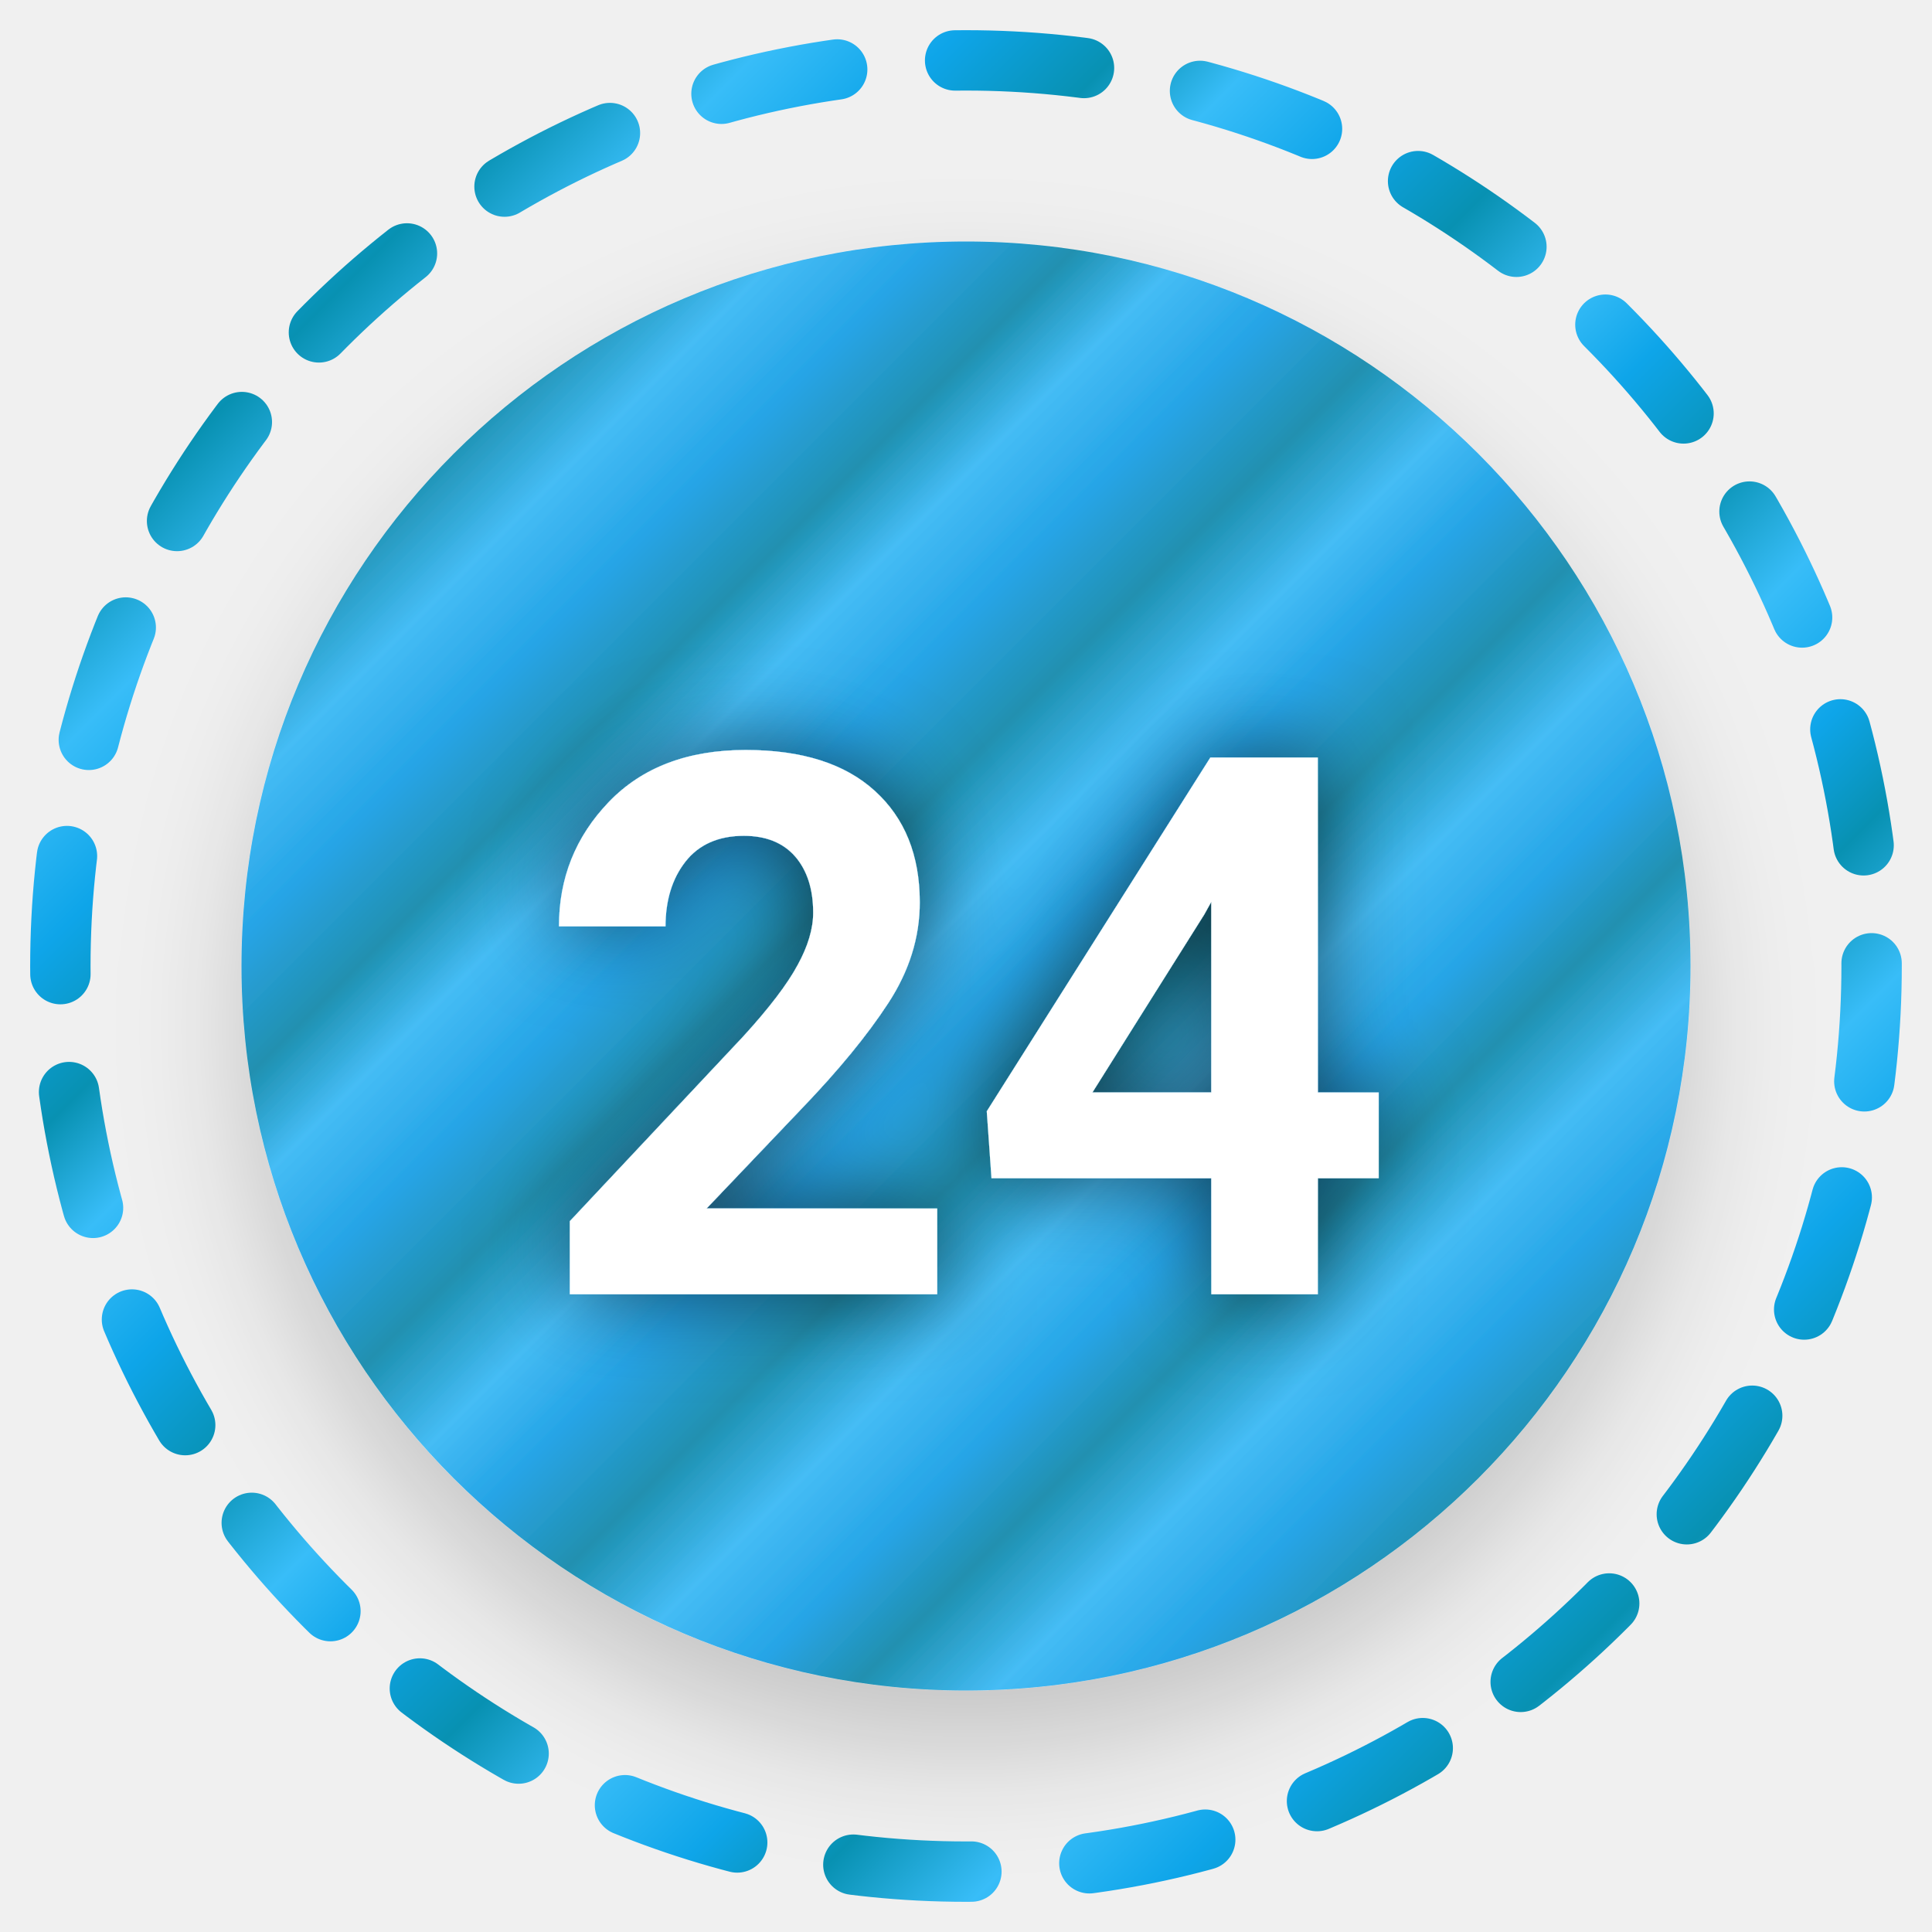
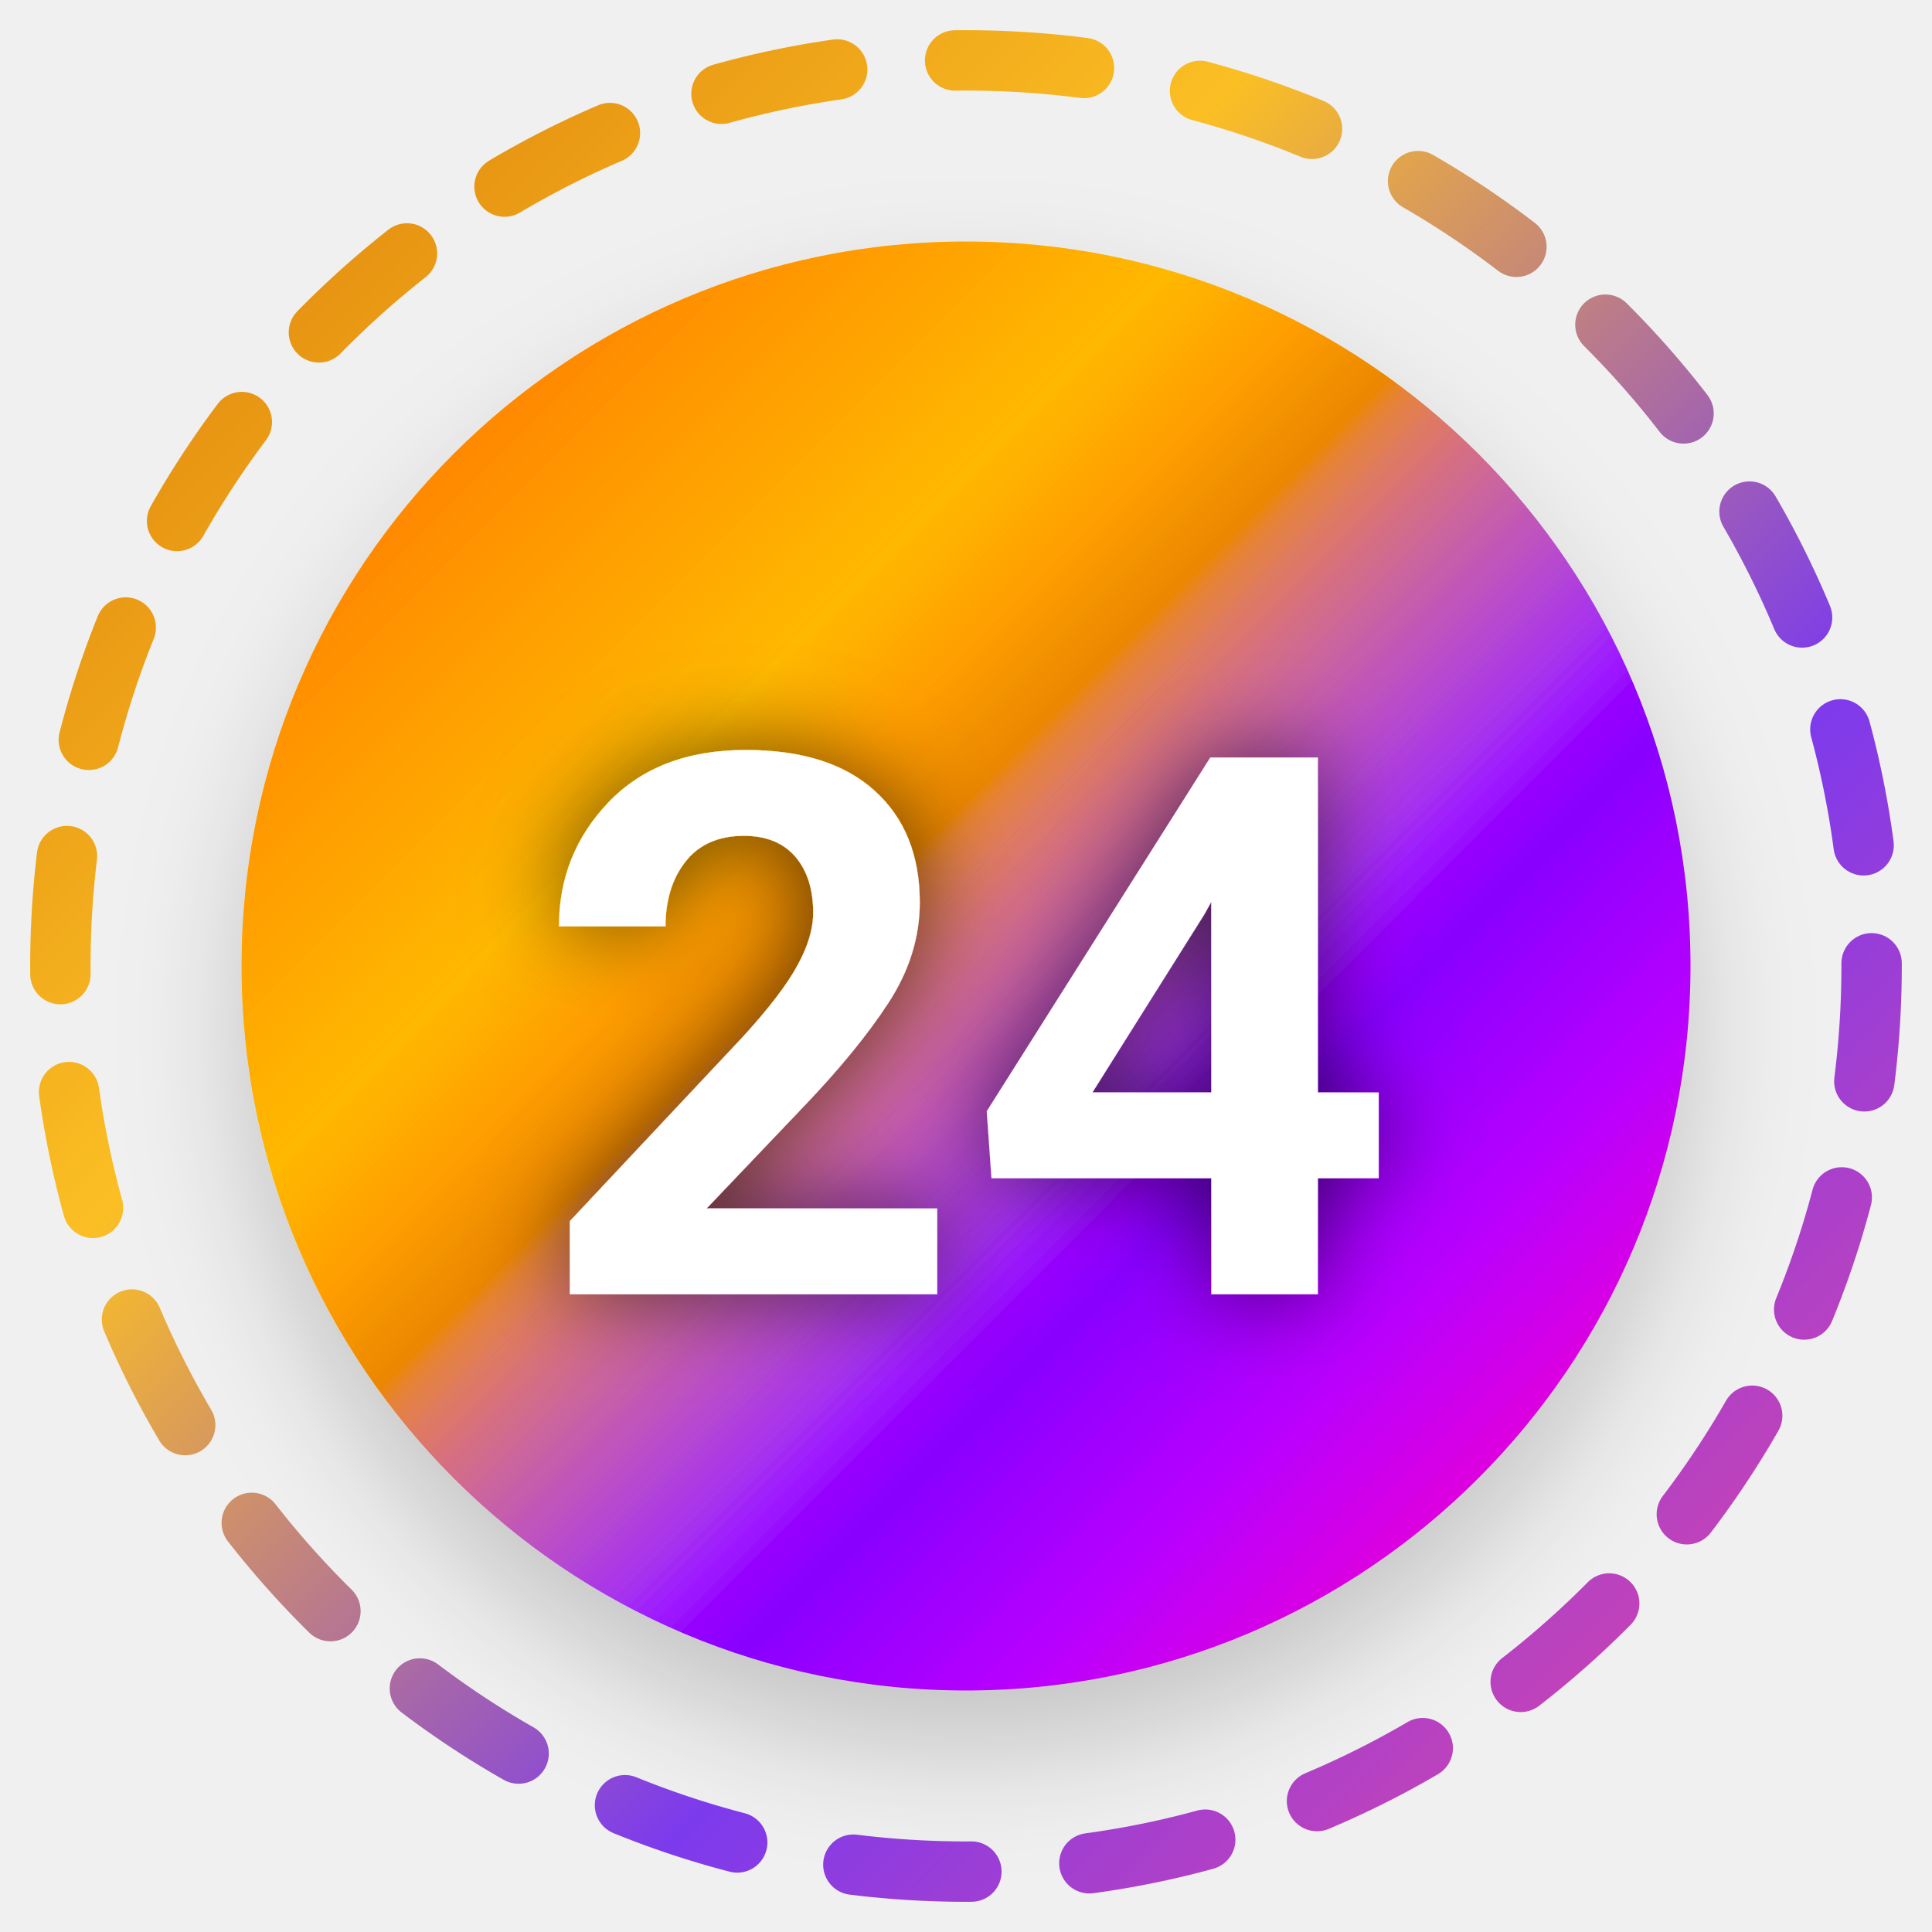
<svg xmlns="http://www.w3.org/2000/svg" width="64" height="64" viewBox="0 0 64 64" role="img" aria-label="Level 24">
  <defs>
    <linearGradient id="ring" x1="0" y1="0" x2="1" y2="1">
      <stop offset="0%" stop-color="#B87333" />
      <stop offset="100%" stop-color="#D18E52" />
    </linearGradient>
    <linearGradient id="inner" x1="0" y1="0" x2="1" y2="1">
-       <stop offset="0%" stop-color="#0891b2" />
-       <stop offset="5%" stop-color="#38bdf8" />
-       <stop offset="10%" stop-color="#0ea5e9" />
-       <stop offset="14%" stop-color="#0891b2" />
-       <stop offset="19%" stop-color="#38bdf8" />
-       <stop offset="24%" stop-color="#0ea5e9" />
-       <stop offset="29%" stop-color="#0891b2" />
-       <stop offset="33%" stop-color="#38bdf8" />
-       <stop offset="38%" stop-color="#0ea5e9" />
-       <stop offset="43%" stop-color="#0891b2" />
-       <stop offset="48%" stop-color="#38bdf8" />
-       <stop offset="52%" stop-color="#0ea5e9" />
-       <stop offset="57%" stop-color="#0891b2" />
-       <stop offset="62%" stop-color="#38bdf8" />
-       <stop offset="67%" stop-color="#0ea5e9" />
-       <stop offset="71%" stop-color="#0891b2" />
-       <stop offset="76%" stop-color="#38bdf8" />
-       <stop offset="81%" stop-color="#0ea5e9" />
-       <stop offset="86%" stop-color="#0891b2" />
-       <stop offset="90%" stop-color="#38bdf8" />
-       <stop offset="95%" stop-color="#0ea5e9" />
-       <stop offset="100%" stop-color="#0891b2" />
+       <stop offset="0%" stop-color="#d97706" />
+       <stop offset="33%" stop-color="#fbbf24" />
+       <stop offset="66%" stop-color="#7c3aed" />
+       <stop offset="100%" stop-color="#ec4899" />
    </linearGradient>
    <filter id="shadow" x="-20%" y="-20%" width="140%" height="140%">
      <feDropShadow dx="0" dy="2" stdDeviation="2" flood-color="#000" flood-opacity=".18" />
    </filter>
    <filter id="saturation" x="-20%" y="-20%" width="140%" height="140%">
-       <feColorMatrix type="saturate" values="0.95" />
+       <feColorMatrix type="saturate" values="1.7" />
    </filter>
    <filter id="text-shadow" x="-50%" y="-50%" width="200%" height="200%">
      <feDropShadow dx="0" dy="0" stdDeviation="1.5" flood-color="#000" flood-opacity="0.6" />
    </filter>
  </defs>
  <g filter="url(#shadow)">
    <circle cx="32" cy="32" r="24" fill="url(#inner)" filter="url(#saturation)" />
  </g>
  <text x="32" y="36" font-family="'Segoe UI', 'Roboto', 'Helvetica Neue', Arial, sans-serif" font-size="25" font-weight="700" text-anchor="middle" dominant-baseline="middle" fill="#ffffff" filter="url(#text-shadow)">24</text>
  <path d="M 32 2 A 30 30 0 1 1 31.999 2" fill="none" stroke="url(#inner)" stroke-width="2" stroke-linecap="round" stroke-dasharray="3.92 3.92" />
</svg>
